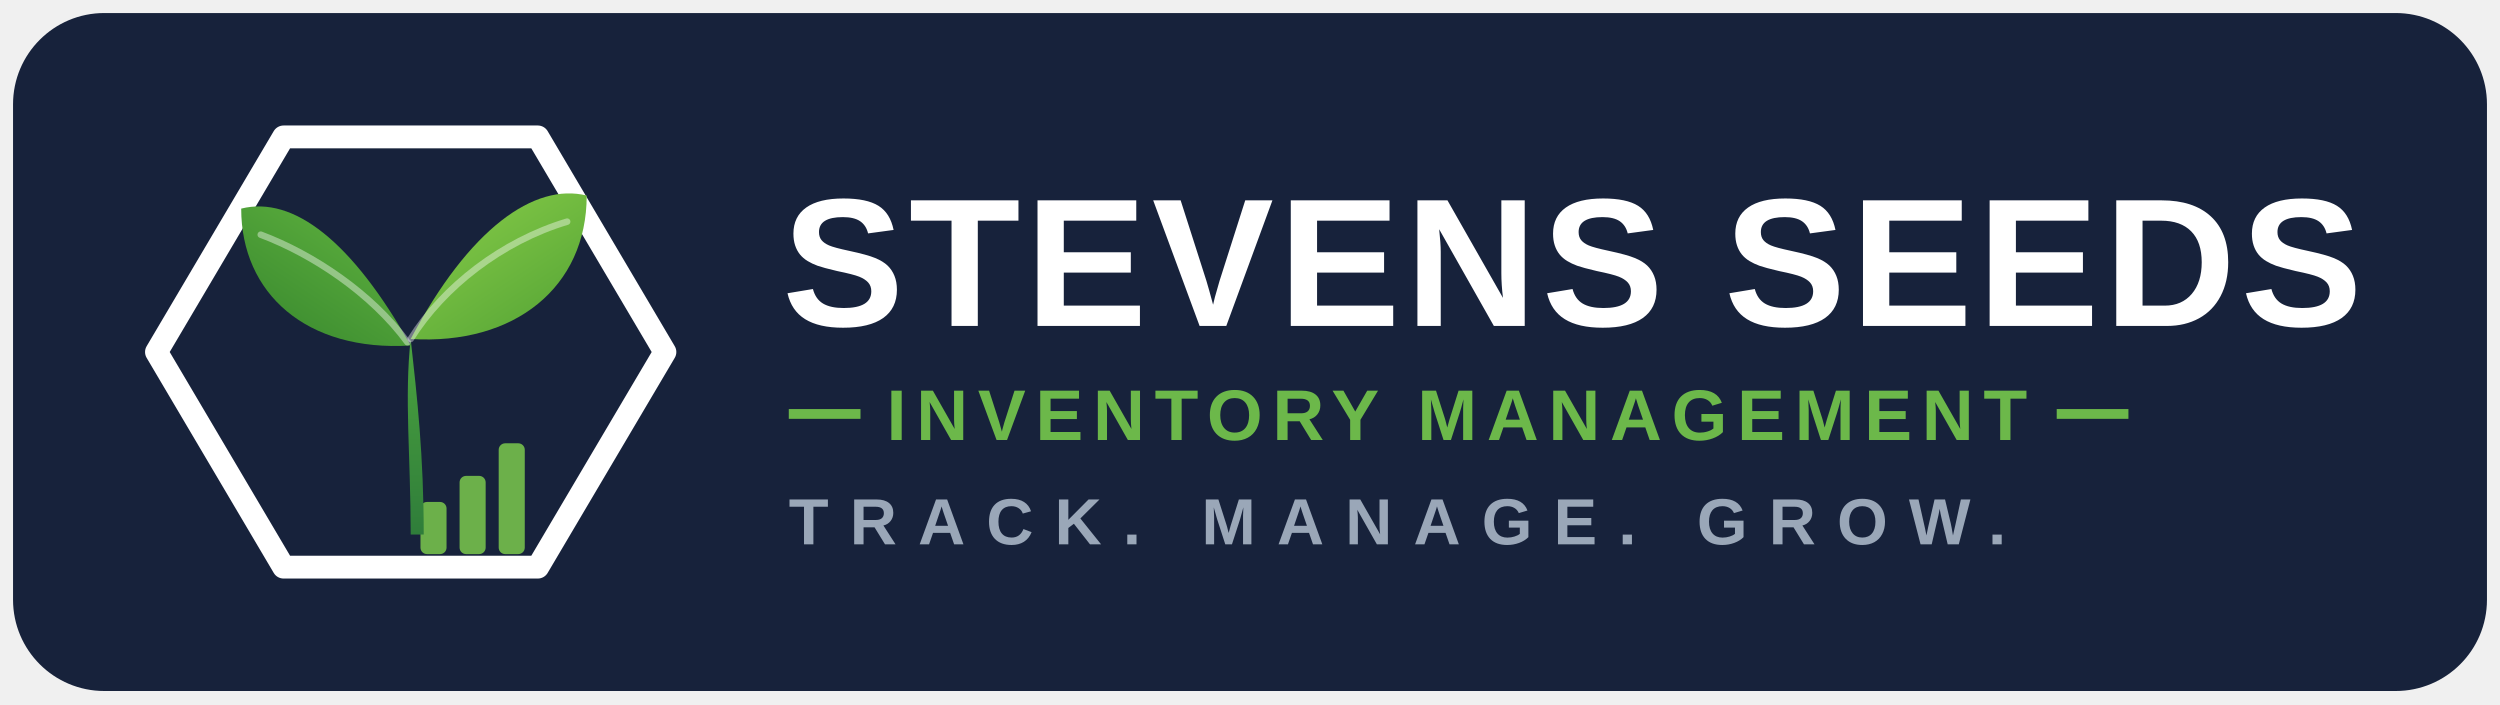
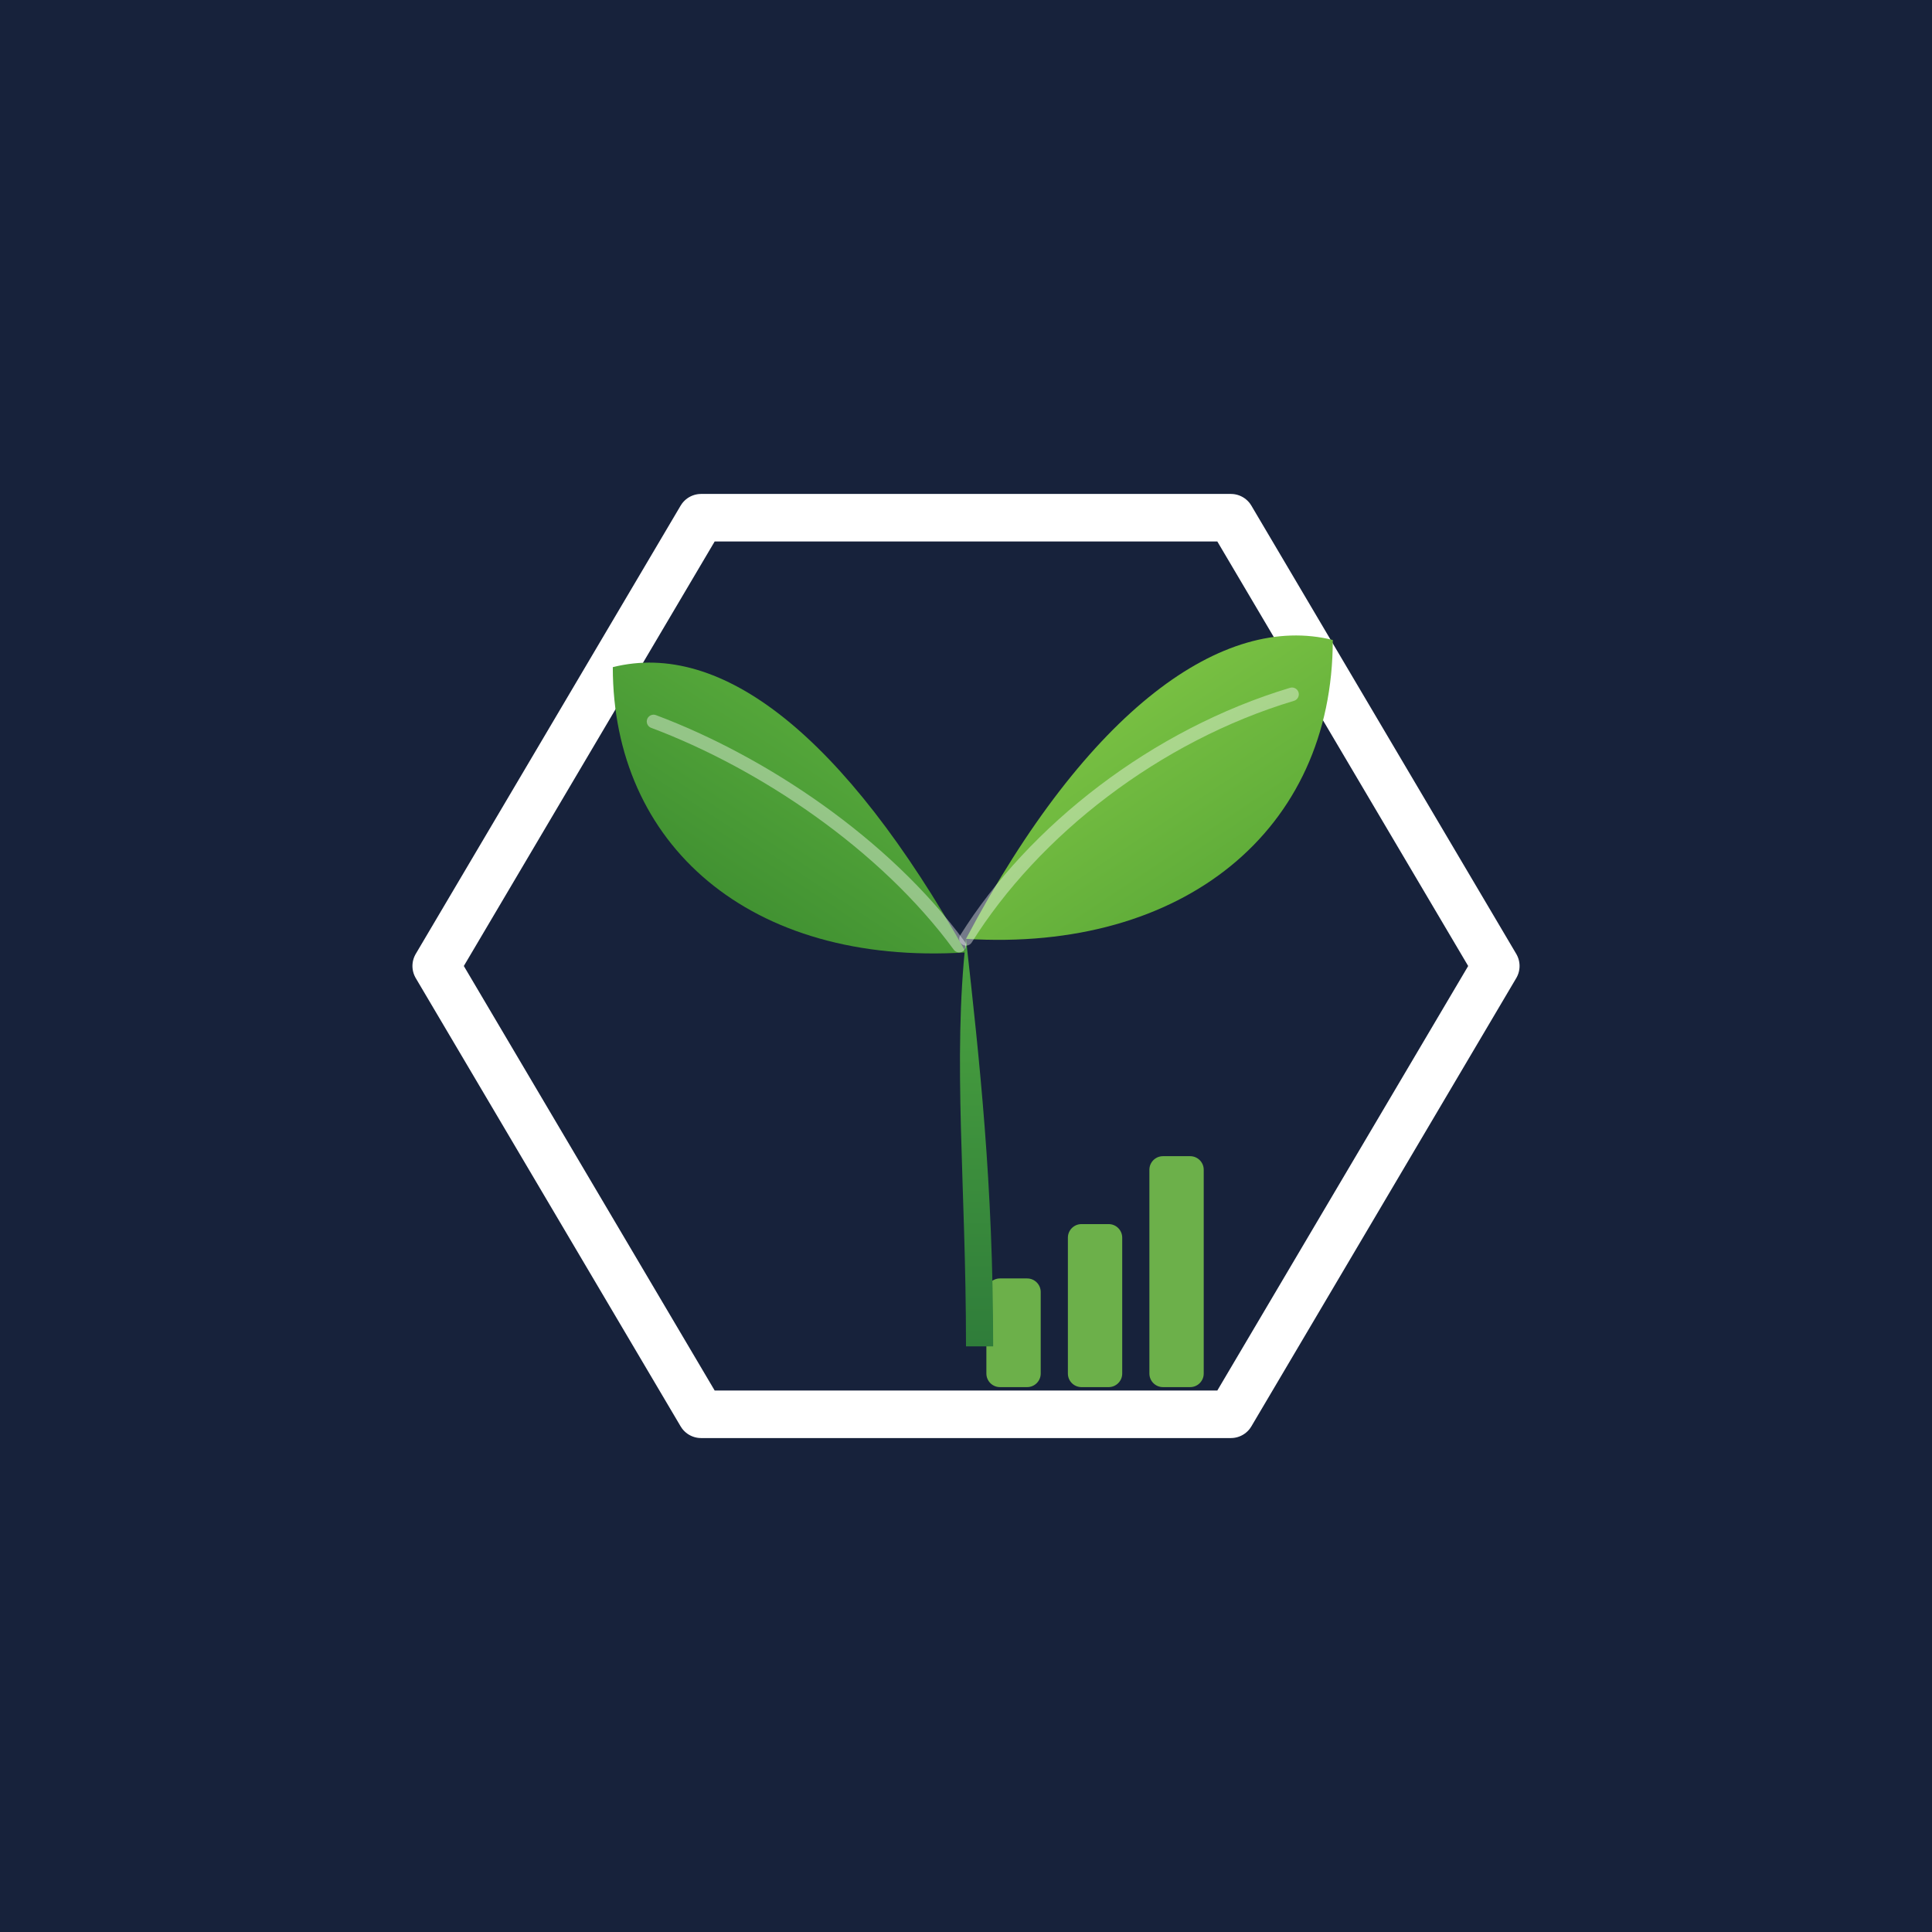
- <svg xmlns="http://www.w3.org/2000/svg" viewBox="0 0 767 216" width="767" height="216" fill="none">
+ <svg xmlns="http://www.w3.org/2000/svg" viewBox="0 0 512 512" width="512" height="512" fill="none">
  <defs>
    <linearGradient id="leafA" x1="0" y1="0" x2="0.8" y2="1">
      <stop offset="0" stop-color="#8ace49" />
      <stop offset="1" stop-color="#57a636" />
    </linearGradient>
    <linearGradient id="leafB" x1="1" y1="0" x2="0.2" y2="1">
      <stop offset="0" stop-color="#63b640" />
      <stop offset="1" stop-color="#3a8a2f" />
    </linearGradient>
    <linearGradient id="stemG" x1="0" y1="1" x2="0" y2="0">
      <stop offset="0" stop-color="#2f7d3a" />
      <stop offset="1" stop-color="#4ba33f" />
    </linearGradient>
  </defs>
-   <rect x="4" y="4" width="759" height="208" rx="28" ry="28" fill="#17223b" />
-   <g transform="translate(34,8)">
+   <rect x="0" y="0" width="512" height="512" fill="#17223b" />
+   <g transform="translate(90.4,76) scale(1.8)">
    <path d="M53 34 L131 34 L170 100 L131 166 L53 166 L14 100 Z" stroke="#ffffff" stroke-width="7" stroke-linejoin="round" fill="none" />
    <g fill="#6cb04a">
      <rect x="95" y="146" width="8" height="16" rx="2" />
      <rect x="107" y="138" width="8" height="24" rx="2" />
      <rect x="119" y="128" width="8" height="34" rx="2" />
    </g>
    <path d="M92 156 C92 132 90 114 92 96 C94 114 96 132 96 156 Z" fill="url(#stemG)" />
    <path d="M92 98 C74 66 56 52 40 56 C40 82 60 100 92 98 Z" fill="url(#leafB)" />
    <path d="M92 96 C110 62 130 48 146 52 C146 80 124 98 92 96 Z" fill="url(#leafA)" />
    <path d="M46 64 C62 70 80 82 91 97" stroke="#ffffff" stroke-opacity="0.4" stroke-width="2" fill="none" stroke-linecap="round" />
    <path d="M140 60 C120 66 102 80 92 96" stroke="#ffffff" stroke-opacity="0.4" stroke-width="2" fill="none" stroke-linecap="round" />
-     <g font-family="Arial, Helvetica, sans-serif">
-       <text x="206" y="92" font-size="56" font-weight="800" fill="#ffffff" letter-spacing="1.5">STEVENS SEEDS</text>
-       <line x1="208" y1="119" x2="230" y2="119" stroke="#6cb84a" stroke-width="3" />
-       <text x="238" y="127" font-size="22" font-weight="700" fill="#6cb84a" letter-spacing="3">INVENTORY MANAGEMENT</text>
-       <line x1="597" y1="119" x2="619" y2="119" stroke="#6cb84a" stroke-width="3" />
-       <text x="208" y="159" font-size="20" font-weight="600" fill="#9aa7b8" letter-spacing="6.5">TRACK. MANAGE. GROW.</text>
-     </g>
  </g>
</svg>
